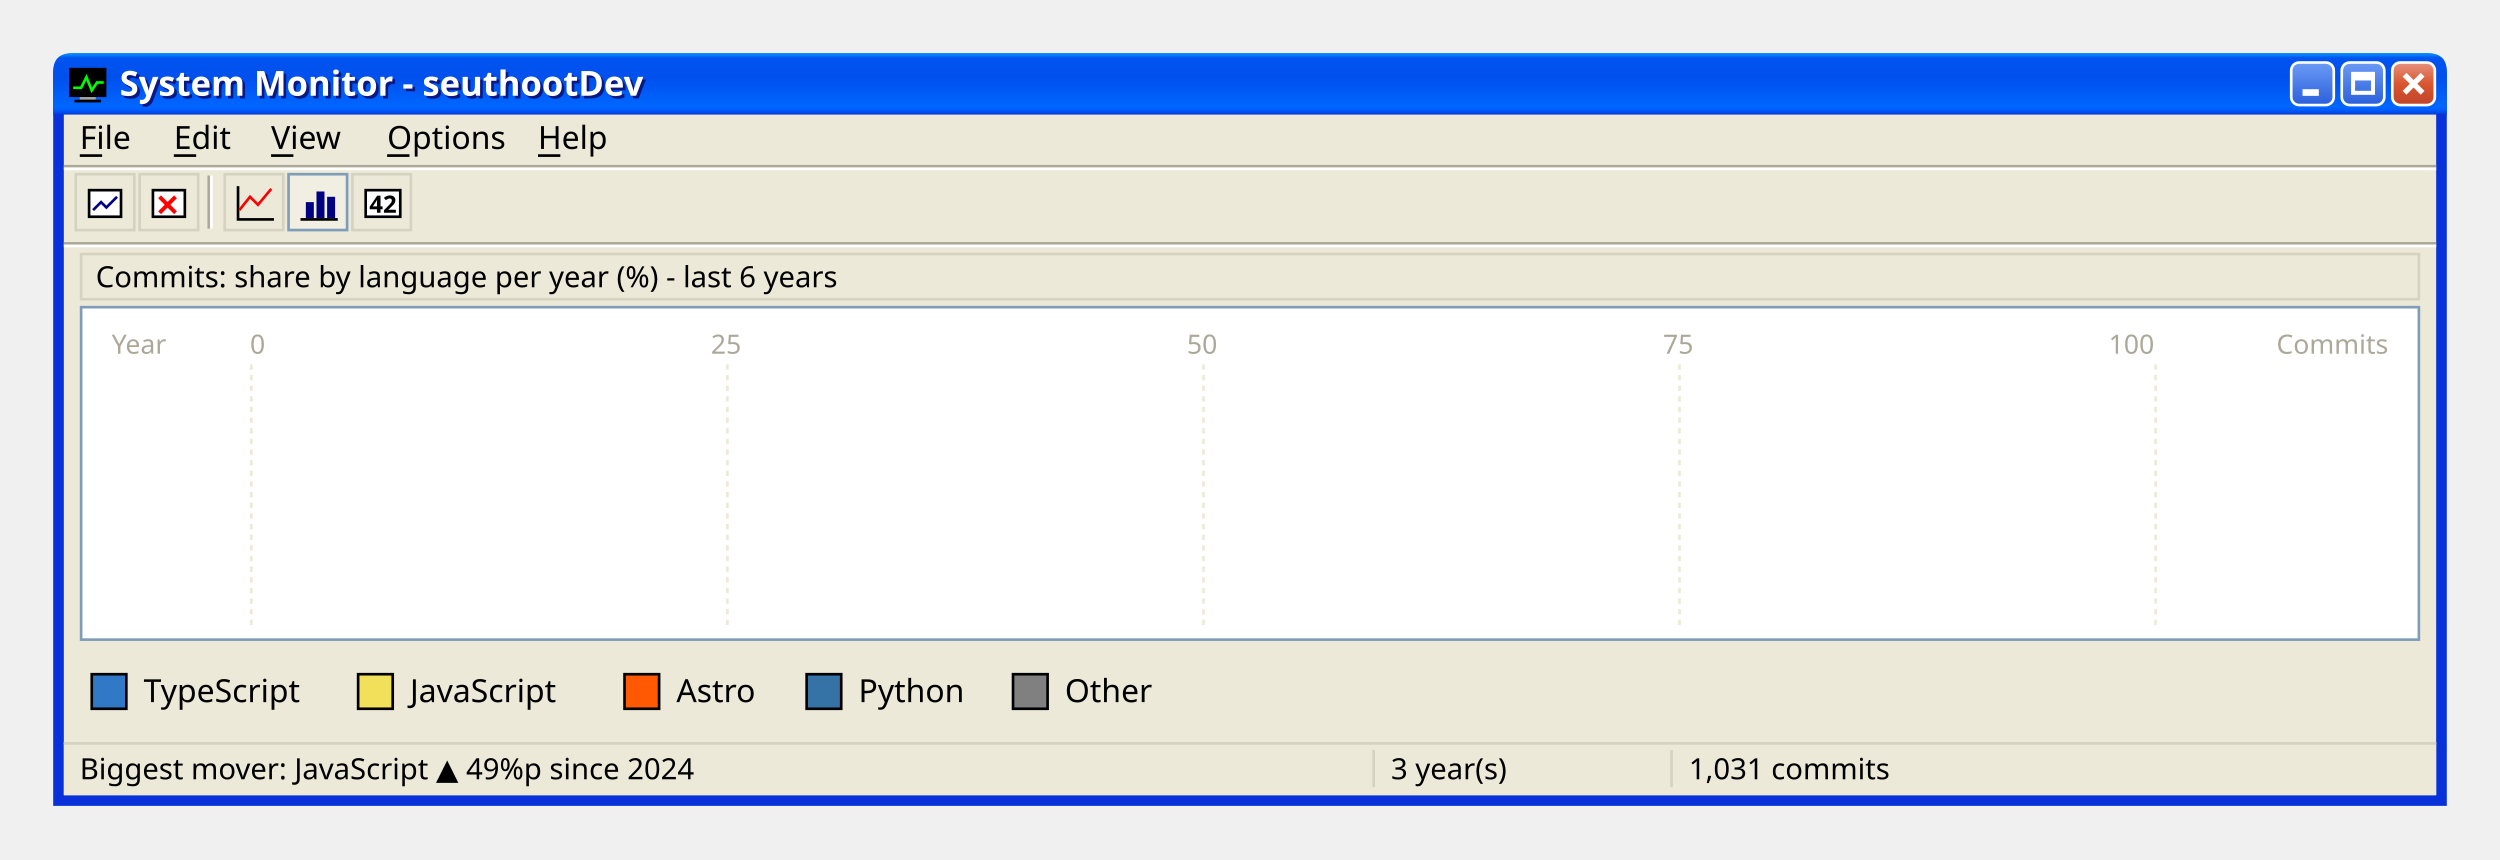
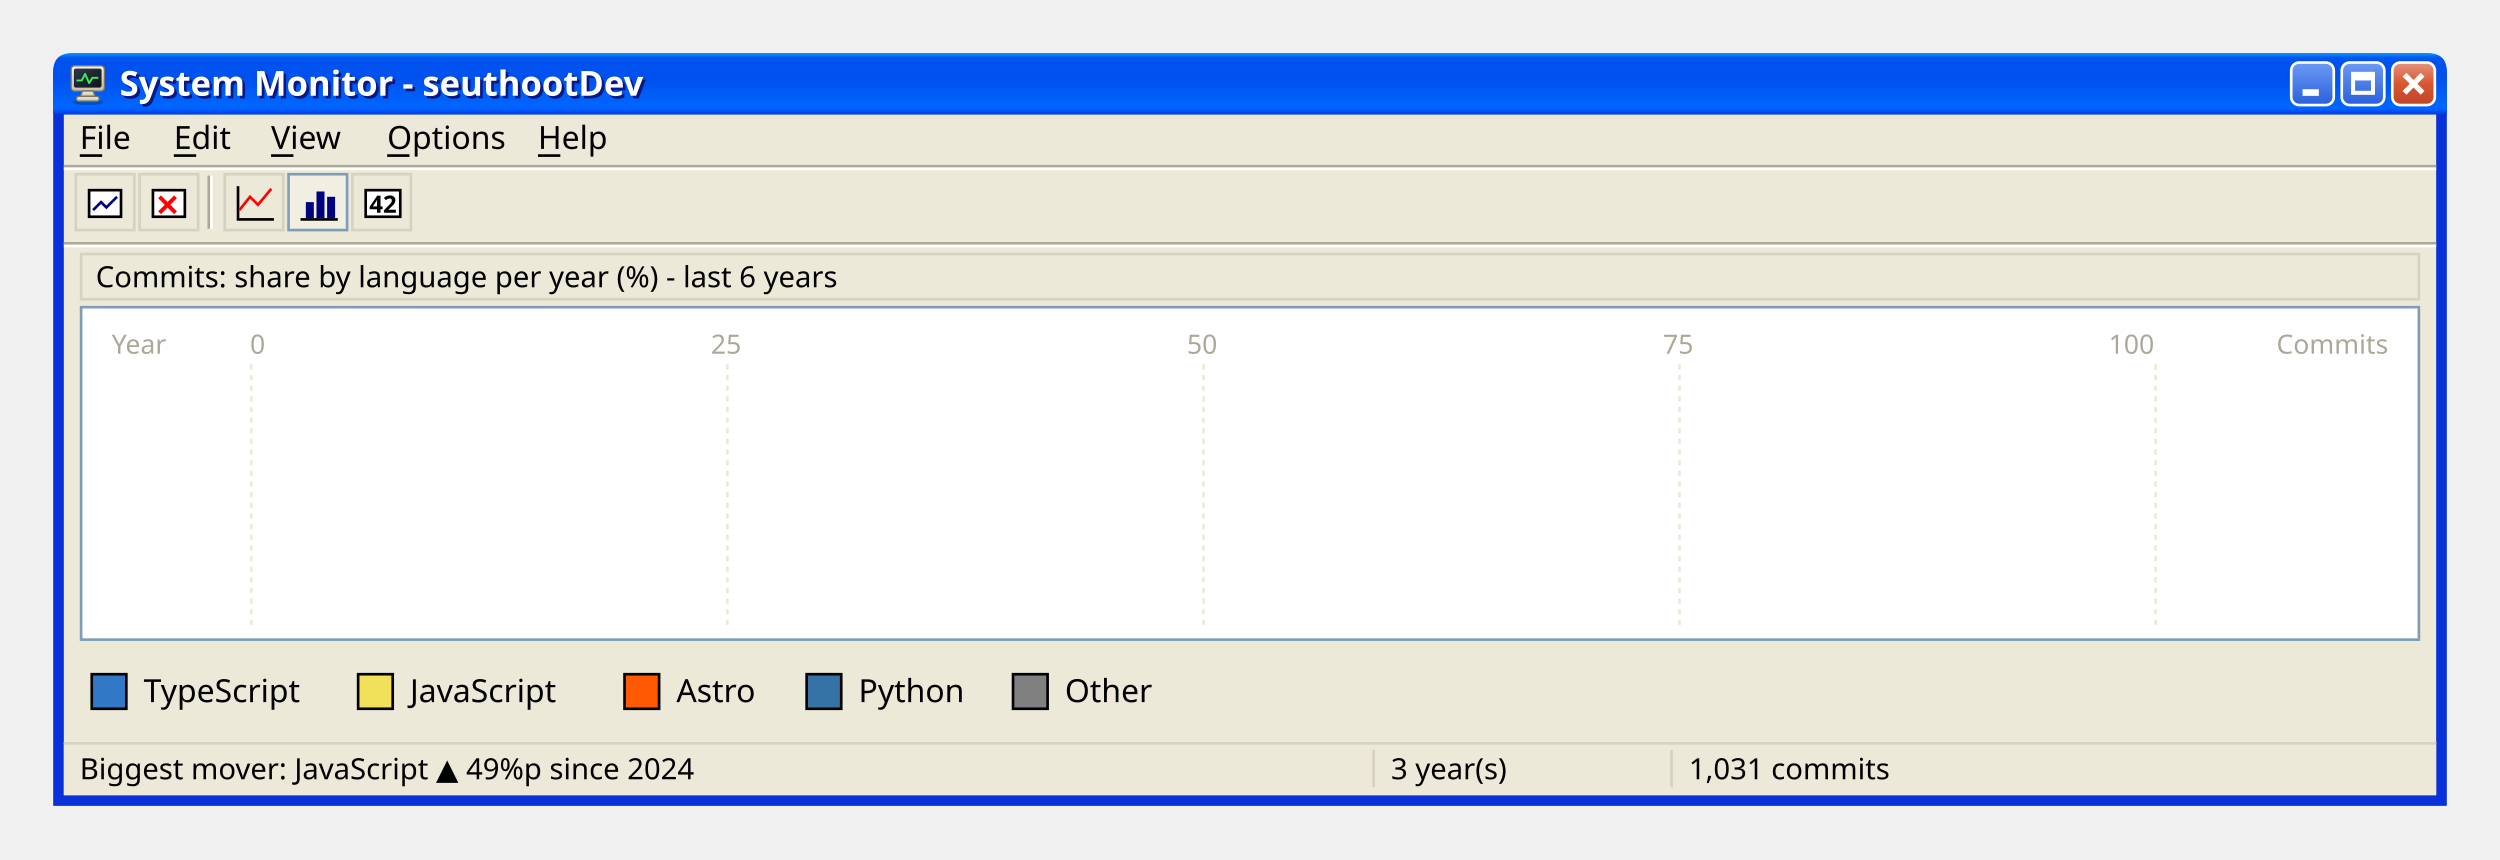
<svg xmlns="http://www.w3.org/2000/svg" width="940" height="323" viewBox="0 0 940 323" role="img" aria-label="Language history card for seuthootDev">
  <defs>
    <linearGradient id="w98title" x1="0" y1="0" x2="0" y2="1">
      <stop offset="0" stop-color="#0997ff" />
      <stop offset=".08" stop-color="#0053ee" />
      <stop offset=".4" stop-color="#0050ee" />
      <stop offset=".88" stop-color="#0066ff" />
      <stop offset=".93" stop-color="#005bff" />
      <stop offset="1" stop-color="#003dd7" />
    </linearGradient>
    <linearGradient id="w98title-off" x1="0" y1="0" x2="0" y2="1">
      <stop offset="0" stop-color="#7a96df" />
      <stop offset="1" stop-color="#9db9eb" />
    </linearGradient>
    <linearGradient id="xpbtn" x1="0" y1="0" x2="0" y2="1">
      <stop offset="0" stop-color="#ffffff" />
      <stop offset=".85" stop-color="#ecebe6" />
      <stop offset="1" stop-color="#d6d0c5" />
    </linearGradient>
    <linearGradient id="xpcap" x1="0" y1="0" x2="0" y2="1">
      <stop offset="0" stop-color="#6b9bf5" />
      <stop offset="1" stop-color="#2a5fdb" />
    </linearGradient>
    <linearGradient id="xpclose" x1="0" y1="0" x2="0" y2="1">
      <stop offset="0" stop-color="#e5937f" />
      <stop offset=".5" stop-color="#d8562f" />
      <stop offset="1" stop-color="#c0442a" />
    </linearGradient>
    <linearGradient id="xptab" x1="0" y1="0" x2="0" y2="1">
      <stop offset="0" stop-color="#ffffff" />
      <stop offset="1" stop-color="#ecebe5" />
    </linearGradient>
    <linearGradient id="xphdr" x1="0" y1="0" x2="0" y2="1">
      <stop offset="0" stop-color="#ffffff" />
      <stop offset="1" stop-color="#ebeadb" />
    </linearGradient>
    <linearGradient id="xpseg" x1="0" y1="0" x2="0" y2="1">
      <stop offset="0" stop-color="#a8e8a0" />
      <stop offset=".45" stop-color="#2ed12e" />
      <stop offset="1" stop-color="#18a818" />
+     </linearGradient>
+     <linearGradient id="xpi-case" x1="0" y1="0" x2="0" y2="1">
+       <stop offset="0" stop-color="#f4f1e6" />
+       <stop offset="1" stop-color="#c9c2a8" />
+     </linearGradient>
+     <linearGradient id="xpi-screen" x1="0" y1="0" x2="1" y2="1">
+       <stop offset="0" stop-color="#5aa0f2" />
+       <stop offset="1" stop-color="#1a4bb0" />
+     </linearGradient>
+     <linearGradient id="xpi-folder" x1="0" y1="0" x2="0" y2="1">
+       <stop offset="0" stop-color="#ffe68f" />
+       <stop offset="1" stop-color="#f2b934" />
+     </linearGradient>
+     <linearGradient id="xpi-paper" x1="0" y1="0" x2="0" y2="1">
+       <stop offset="0" stop-color="#ffffff" />
+       <stop offset="1" stop-color="#dfe8f5" />
+     </linearGradient>
+     <linearGradient id="xpi-badge" x1="0" y1="0" x2="0" y2="1">
+       <stop offset="0" stop-color="#6fd36f" />
+       <stop offset="1" stop-color="#2a9a2a" />
+     </linearGradient>
+     <linearGradient id="xpi-bin" x1="0" y1="0" x2="1" y2="0">
+       <stop offset="0" stop-color="#bfe1ea" />
+       <stop offset="0.5" stop-color="#e6f5f8" />
+       <stop offset="1" stop-color="#9ccbd7" />
+     </linearGradient>
+     <linearGradient id="xpi-red" x1="0" y1="0" x2="1" y2="1">
+       <stop offset="0" stop-color="#ff8a6a" />
+       <stop offset="0.55" stop-color="#e2321a" />
+       <stop offset="1" stop-color="#a8170a" />
+     </linearGradient>
+     <linearGradient id="xpi-metal" x1="0" y1="0" x2="0" y2="1">
+       <stop offset="0" stop-color="#f2f2f2" />
+       <stop offset="0.5" stop-color="#c8cdd3" />
+       <stop offset="1" stop-color="#8d949c" />
+     </linearGradient>
+     <linearGradient id="xpi-rim" x1="0" y1="0" x2="1" y2="1">
+       <stop offset="0" stop-color="#6fa6f6" />
+       <stop offset="1" stop-color="#1c4fbf" />
+     </linearGradient>
+     <linearGradient id="xpi-dark" x1="0" y1="0" x2="1" y2="1">
+       <stop offset="0" stop-color="#2d3a4a" />
+       <stop offset="1" stop-color="#0b121b" />
+     </linearGradient>
+     <linearGradient id="xpi-wood" x1="0" y1="0" x2="1" y2="1">
+       <stop offset="0" stop-color="#fbe3a8" />
+       <stop offset="1" stop-color="#e0a94f" />
    </linearGradient>
    <style>
  .w98-in { opacity: 0; animation: w98-in 0.01s linear forwards; }
  .w98-fade { opacity: 0; animation: w98-in 0.3s linear forwards; }
  @keyframes w98-in { to { opacity: 1; } }
  @media (prefers-reduced-motion: reduce) {
    .w98-in, .w98-fade { animation: none !important; opacity: 1 !important; }
  }</style>
  </defs>
  <path d="M20 303V28q0 -8 8 -8H912q8 0 8 8V303Z" fill="#0831d9" />
  <rect x="24" y="43" width="892" height="256" fill="#ece9d8" />
  <path d="M20 43V27q0 -7 7 -7H913q7 0 7 7V43Z" fill="url(#w98title)" />
-   <rect x="26" y="25.5" width="14" height="11" fill="#000000" />
-   <rect x="27" y="26.5" width="12" height="9" fill="#000000" />
-   <path d="M27.5 33h3l2 -4l2 5l2 -3h2.5" stroke="#00ff00" fill="none" />
-   <rect x="30" y="36.5" width="6" height="1" fill="#aca899" />
-   <rect x="28" y="37.5" width="10" height="1" fill="#000000" />
+   <g transform="translate(25 23.5) scale(0.5)">
+     <ellipse cx="16" cy="30" rx="12" ry="2" fill="#000" opacity=".2" />
+     <rect x="3.5" y="2.5" width="25" height="19" rx="2.5" fill="url(#xpi-case)" stroke="#7d7660" />
+     <rect x="6" y="5" width="20" height="13.5" rx="1" fill="url(#xpi-dark)" stroke="#1f2a38" stroke-width=".8" />
+     <path d="M7.5 13.5h4l2.5 -5l3 7l2.5 -4h4.5" fill="none" stroke="#3cf05a" stroke-width="1.4" stroke-linejoin="round" />
+     <path d="M12 21.5H20L21.5 25.5H10.5Z" fill="url(#xpi-case)" stroke="#7d7660" />
+     <rect x="7.5" y="25.5" width="17" height="3.5" rx="1.5" fill="url(#xpi-case)" stroke="#7d7660" />
+   </g>
  <text x="46" y="37" font-size="13" font-family="'Trebuchet MS', Tahoma, sans-serif" fill="#0a1883" font-weight="700">System Monitor - seuthootDev</text>
  <text x="45" y="36" font-size="13" font-family="'Trebuchet MS', Tahoma, sans-serif" fill="#fff" font-weight="700">System Monitor - seuthootDev</text>
  <rect x="899.5" y="23.5" width="16" height="16" rx="3" fill="url(#xpclose)" stroke="#fff" />
  <path d="M904.1 28.1L910.9 34.9M910.9 28.1L904.1 34.9" stroke="#fff" stroke-width="2" />
  <rect x="880.5" y="23.5" width="16" height="16" rx="3" fill="url(#xpcap)" stroke="#fff" />
  <rect x="884.76" y="27.76" width="7.48" height="7.14" fill="none" stroke="#fff" stroke-width="1.5" />
  <rect x="884.76" y="27.76" width="7.48" height="2.5" fill="#fff" />
  <rect x="861.5" y="23.5" width="16" height="16" rx="3" fill="url(#xpcap)" stroke="#fff" />
  <rect x="865.76" y="33.54" width="6.12" height="2.5" fill="#fff" />
  <text x="30" y="56" font-size="12" font-family="Tahoma, 'MS Sans Serif', 'Segoe UI', Geneva, Verdana, sans-serif" fill="#000000">File</text>
  <path d="M30 58.5H38.4" stroke="#000000" />
  <text x="65.36" y="56" font-size="12" font-family="Tahoma, 'MS Sans Serif', 'Segoe UI', Geneva, Verdana, sans-serif" fill="#000000">Edit</text>
  <path d="M65.36 58.5H73.76" stroke="#000000" />
  <text x="101.92" y="56" font-size="12" font-family="Tahoma, 'MS Sans Serif', 'Segoe UI', Geneva, Verdana, sans-serif" fill="#000000">View</text>
  <path d="M101.92 58.5H110.32" stroke="#000000" />
  <text x="145.56" y="56" font-size="12" font-family="Tahoma, 'MS Sans Serif', 'Segoe UI', Geneva, Verdana, sans-serif" fill="#000000">Options</text>
  <path d="M145.56 58.5H153.96" stroke="#000000" />
  <text x="202.28" y="56" font-size="12" font-family="Tahoma, 'MS Sans Serif', 'Segoe UI', Geneva, Verdana, sans-serif" fill="#000000">Help</text>
  <path d="M202.28 58.5H210.68" stroke="#000000" />
  <path d="M24 62.5H916" stroke="#aca899" />
  <path d="M24 63.5H916" stroke="#ffffff" />
  <rect x="28.5" y="65.5" width="22" height="21" fill="#ece9d8" stroke="#d6d2c2" />
  <rect x="33.5" y="71.5" width="12" height="10" fill="#ffffff" stroke="#000000" />
  <path d="M35 79l3 -3l2 2l4 -4" stroke="#000080" fill="none" />
  <rect x="52.5" y="65.5" width="22" height="21" fill="#ece9d8" stroke="#d6d2c2" />
  <rect x="57.5" y="71.5" width="12" height="10" fill="#ffffff" stroke="#000000" />
  <path d="M60 74l6 6M66 74l-6 6" stroke="#ff0000" stroke-width="1.5" />
  <rect x="84.5" y="65.5" width="22" height="21" fill="#ece9d8" stroke="#d6d2c2" />
  <path d="M89 82.5h14M89.5 70v13" stroke="#000000" />
  <path d="M90 79l4 -5l3 3l5 -6" stroke="#ff0000" fill="none" />
  <rect x="108.5" y="65.5" width="22" height="21" fill="#f1efe2" stroke="#7f9db9" />
  <path d="M113 82.5h14" stroke="#000000" />
  <rect x="115" y="76" width="3" height="6" fill="#000080" />
  <rect x="119" y="72" width="3" height="10" fill="#000080" />
  <rect x="123" y="74" width="3" height="8" fill="#000080" />
  <rect x="132.5" y="65.5" width="22" height="21" fill="#ece9d8" stroke="#d6d2c2" />
  <rect x="137.5" y="71.5" width="13" height="10" fill="#ffffff" stroke="#000000" />
  <text x="144" y="80" font-size="9" font-family="Tahoma, 'MS Sans Serif', 'Segoe UI', Geneva, Verdana, sans-serif" fill="#000000" font-weight="700" text-anchor="middle">42</text>
  <path d="M78.5 66V86" stroke="#aca899" />
  <path d="M79.5 66V86" stroke="#ffffff" />
  <path d="M24 91.5H916" stroke="#aca899" />
  <path d="M24 92.5H916" stroke="#ffffff" />
  <rect x="30.5" y="95.5" width="879" height="17" fill="#ece9d8" stroke="#d6d2c2" />
  <text x="36" y="108" font-size="11" font-family="Tahoma, 'MS Sans Serif', 'Segoe UI', Geneva, Verdana, sans-serif" fill="#000000">Commits: share by language per year (%) - last 6 years</text>
  <rect x="30.5" y="115.5" width="879" height="125" fill="#ffffff" stroke="#7f9db9" />
  <path d="M94.5 137V235" stroke="#ece9d8" stroke-dasharray="2 2" />
  <text x="94" y="133" font-size="10" font-family="Tahoma, 'MS Sans Serif', 'Segoe UI', Geneva, Verdana, sans-serif" fill="#aca899" text-anchor="start">0</text>
  <path d="M273.5 137V235" stroke="#ece9d8" stroke-dasharray="2 2" />
  <text x="273" y="133" font-size="10" font-family="Tahoma, 'MS Sans Serif', 'Segoe UI', Geneva, Verdana, sans-serif" fill="#aca899" text-anchor="middle">25</text>
  <path d="M452.5 137V235" stroke="#ece9d8" stroke-dasharray="2 2" />
  <text x="452" y="133" font-size="10" font-family="Tahoma, 'MS Sans Serif', 'Segoe UI', Geneva, Verdana, sans-serif" fill="#aca899" text-anchor="middle">50</text>
  <path d="M631.5 137V235" stroke="#ece9d8" stroke-dasharray="2 2" />
  <text x="631" y="133" font-size="10" font-family="Tahoma, 'MS Sans Serif', 'Segoe UI', Geneva, Verdana, sans-serif" fill="#aca899" text-anchor="middle">75</text>
  <path d="M810.5 137V235" stroke="#ece9d8" stroke-dasharray="2 2" />
  <text x="810" y="133" font-size="10" font-family="Tahoma, 'MS Sans Serif', 'Segoe UI', Geneva, Verdana, sans-serif" fill="#aca899" text-anchor="end">100</text>
  <text x="42" y="133" font-size="10" font-family="Tahoma, 'MS Sans Serif', 'Segoe UI', Geneva, Verdana, sans-serif" fill="#aca899">Year</text>
  <text x="898" y="133" font-size="10" font-family="Tahoma, 'MS Sans Serif', 'Segoe UI', Geneva, Verdana, sans-serif" fill="#aca899" text-anchor="end">Commits</text>
  <g class="w98-in" style="animation-delay:0.15s">
    <text x="42" y="163" font-size="12" font-family="Tahoma, 'MS Sans Serif', 'Segoe UI', Geneva, Verdana, sans-serif" fill="#000000" font-weight="700">2024</text>
    <rect x="94" y="150" width="716" height="16" fill="#808080" />
    <rect x="94.5" y="150.5" width="715" height="15" fill="none" stroke="#000000" />
    <text x="898" y="163" font-size="12" font-family="Tahoma, 'MS Sans Serif', 'Segoe UI', Geneva, Verdana, sans-serif" fill="#000000" text-anchor="end">60</text>
  </g>
  <g class="w98-in" style="animation-delay:0.27s">
    <text x="42" y="193" font-size="12" font-family="Tahoma, 'MS Sans Serif', 'Segoe UI', Geneva, Verdana, sans-serif" fill="#000000" font-weight="700">2025</text>
    <rect x="94" y="180" width="612" height="16" fill="#3178c6" />
    <rect x="706" y="180" width="8" height="16" fill="#f1e05a" />
    <rect x="714" y="180" width="1" height="16" fill="#3572A5" />
    <rect x="715" y="180" width="95" height="16" fill="#808080" />
    <rect x="94.5" y="180.5" width="715" height="15" fill="none" stroke="#000000" />
    <text x="898" y="193" font-size="12" font-family="Tahoma, 'MS Sans Serif', 'Segoe UI', Geneva, Verdana, sans-serif" fill="#000000" text-anchor="end">560</text>
  </g>
  <g class="w98-in" style="animation-delay:0.39s">
    <text x="42" y="223" font-size="12" font-family="Tahoma, 'MS Sans Serif', 'Segoe UI', Geneva, Verdana, sans-serif" fill="#000000" font-weight="700">2026</text>
    <rect x="94" y="210" width="162" height="16" fill="#3178c6" />
    <rect x="256" y="210" width="352" height="16" fill="#f1e05a" />
    <rect x="608" y="210" width="28" height="16" fill="#ff5a03" />
    <rect x="636" y="210" width="12" height="16" fill="#3572A5" />
    <rect x="648" y="210" width="162" height="16" fill="#808080" />
    <rect x="94.5" y="210.5" width="715" height="15" fill="none" stroke="#000000" />
    <text x="898" y="223" font-size="12" font-family="Tahoma, 'MS Sans Serif', 'Segoe UI', Geneva, Verdana, sans-serif" fill="#000000" text-anchor="end">411</text>
  </g>
  <rect x="34.5" y="253.5" width="13" height="13" fill="#3178c6" stroke="#000000" />
  <text x="54" y="264" font-size="12" font-family="Tahoma, 'MS Sans Serif', 'Segoe UI', Geneva, Verdana, sans-serif" fill="#000000">TypeScript</text>
  <rect x="134.66" y="253.5" width="13" height="13" fill="#f1e05a" stroke="#000000" />
  <text x="154.16" y="264" font-size="12" font-family="Tahoma, 'MS Sans Serif', 'Segoe UI', Geneva, Verdana, sans-serif" fill="#000000">JavaScript</text>
  <rect x="234.82" y="253.5" width="13" height="13" fill="#ff5a03" stroke="#000000" />
  <text x="254.32" y="264" font-size="12" font-family="Tahoma, 'MS Sans Serif', 'Segoe UI', Geneva, Verdana, sans-serif" fill="#000000">Astro</text>
  <rect x="303.3" y="253.5" width="13" height="13" fill="#3572A5" stroke="#000000" />
  <text x="322.8" y="264" font-size="12" font-family="Tahoma, 'MS Sans Serif', 'Segoe UI', Geneva, Verdana, sans-serif" fill="#000000">Python</text>
  <rect x="380.9" y="253.5" width="13" height="13" fill="#808080" stroke="#000000" />
  <text x="400.4" y="264" font-size="12" font-family="Tahoma, 'MS Sans Serif', 'Segoe UI', Geneva, Verdana, sans-serif" fill="#000000">Other</text>
  <rect x="24" y="279" width="892" height="20" fill="#ece9d8" />
  <path d="M24 279.5H916" stroke="#d6d2c2" />
  <text x="30" y="293" font-size="11" font-family="Tahoma, 'MS Sans Serif', 'Segoe UI', Geneva, Verdana, sans-serif" fill="#000000">Biggest mover: JavaScript ▲ 49%p since 2024</text>
  <path d="M516.5 282V296" stroke="#d6d2c2" />
  <text x="523" y="293" font-size="11" font-family="Tahoma, 'MS Sans Serif', 'Segoe UI', Geneva, Verdana, sans-serif" fill="#000000">3 year(s)</text>
  <path d="M628.5 282V296" stroke="#d6d2c2" />
  <text x="635" y="293" font-size="11" font-family="Tahoma, 'MS Sans Serif', 'Segoe UI', Geneva, Verdana, sans-serif" fill="#000000">1,031 commits</text>
</svg>
